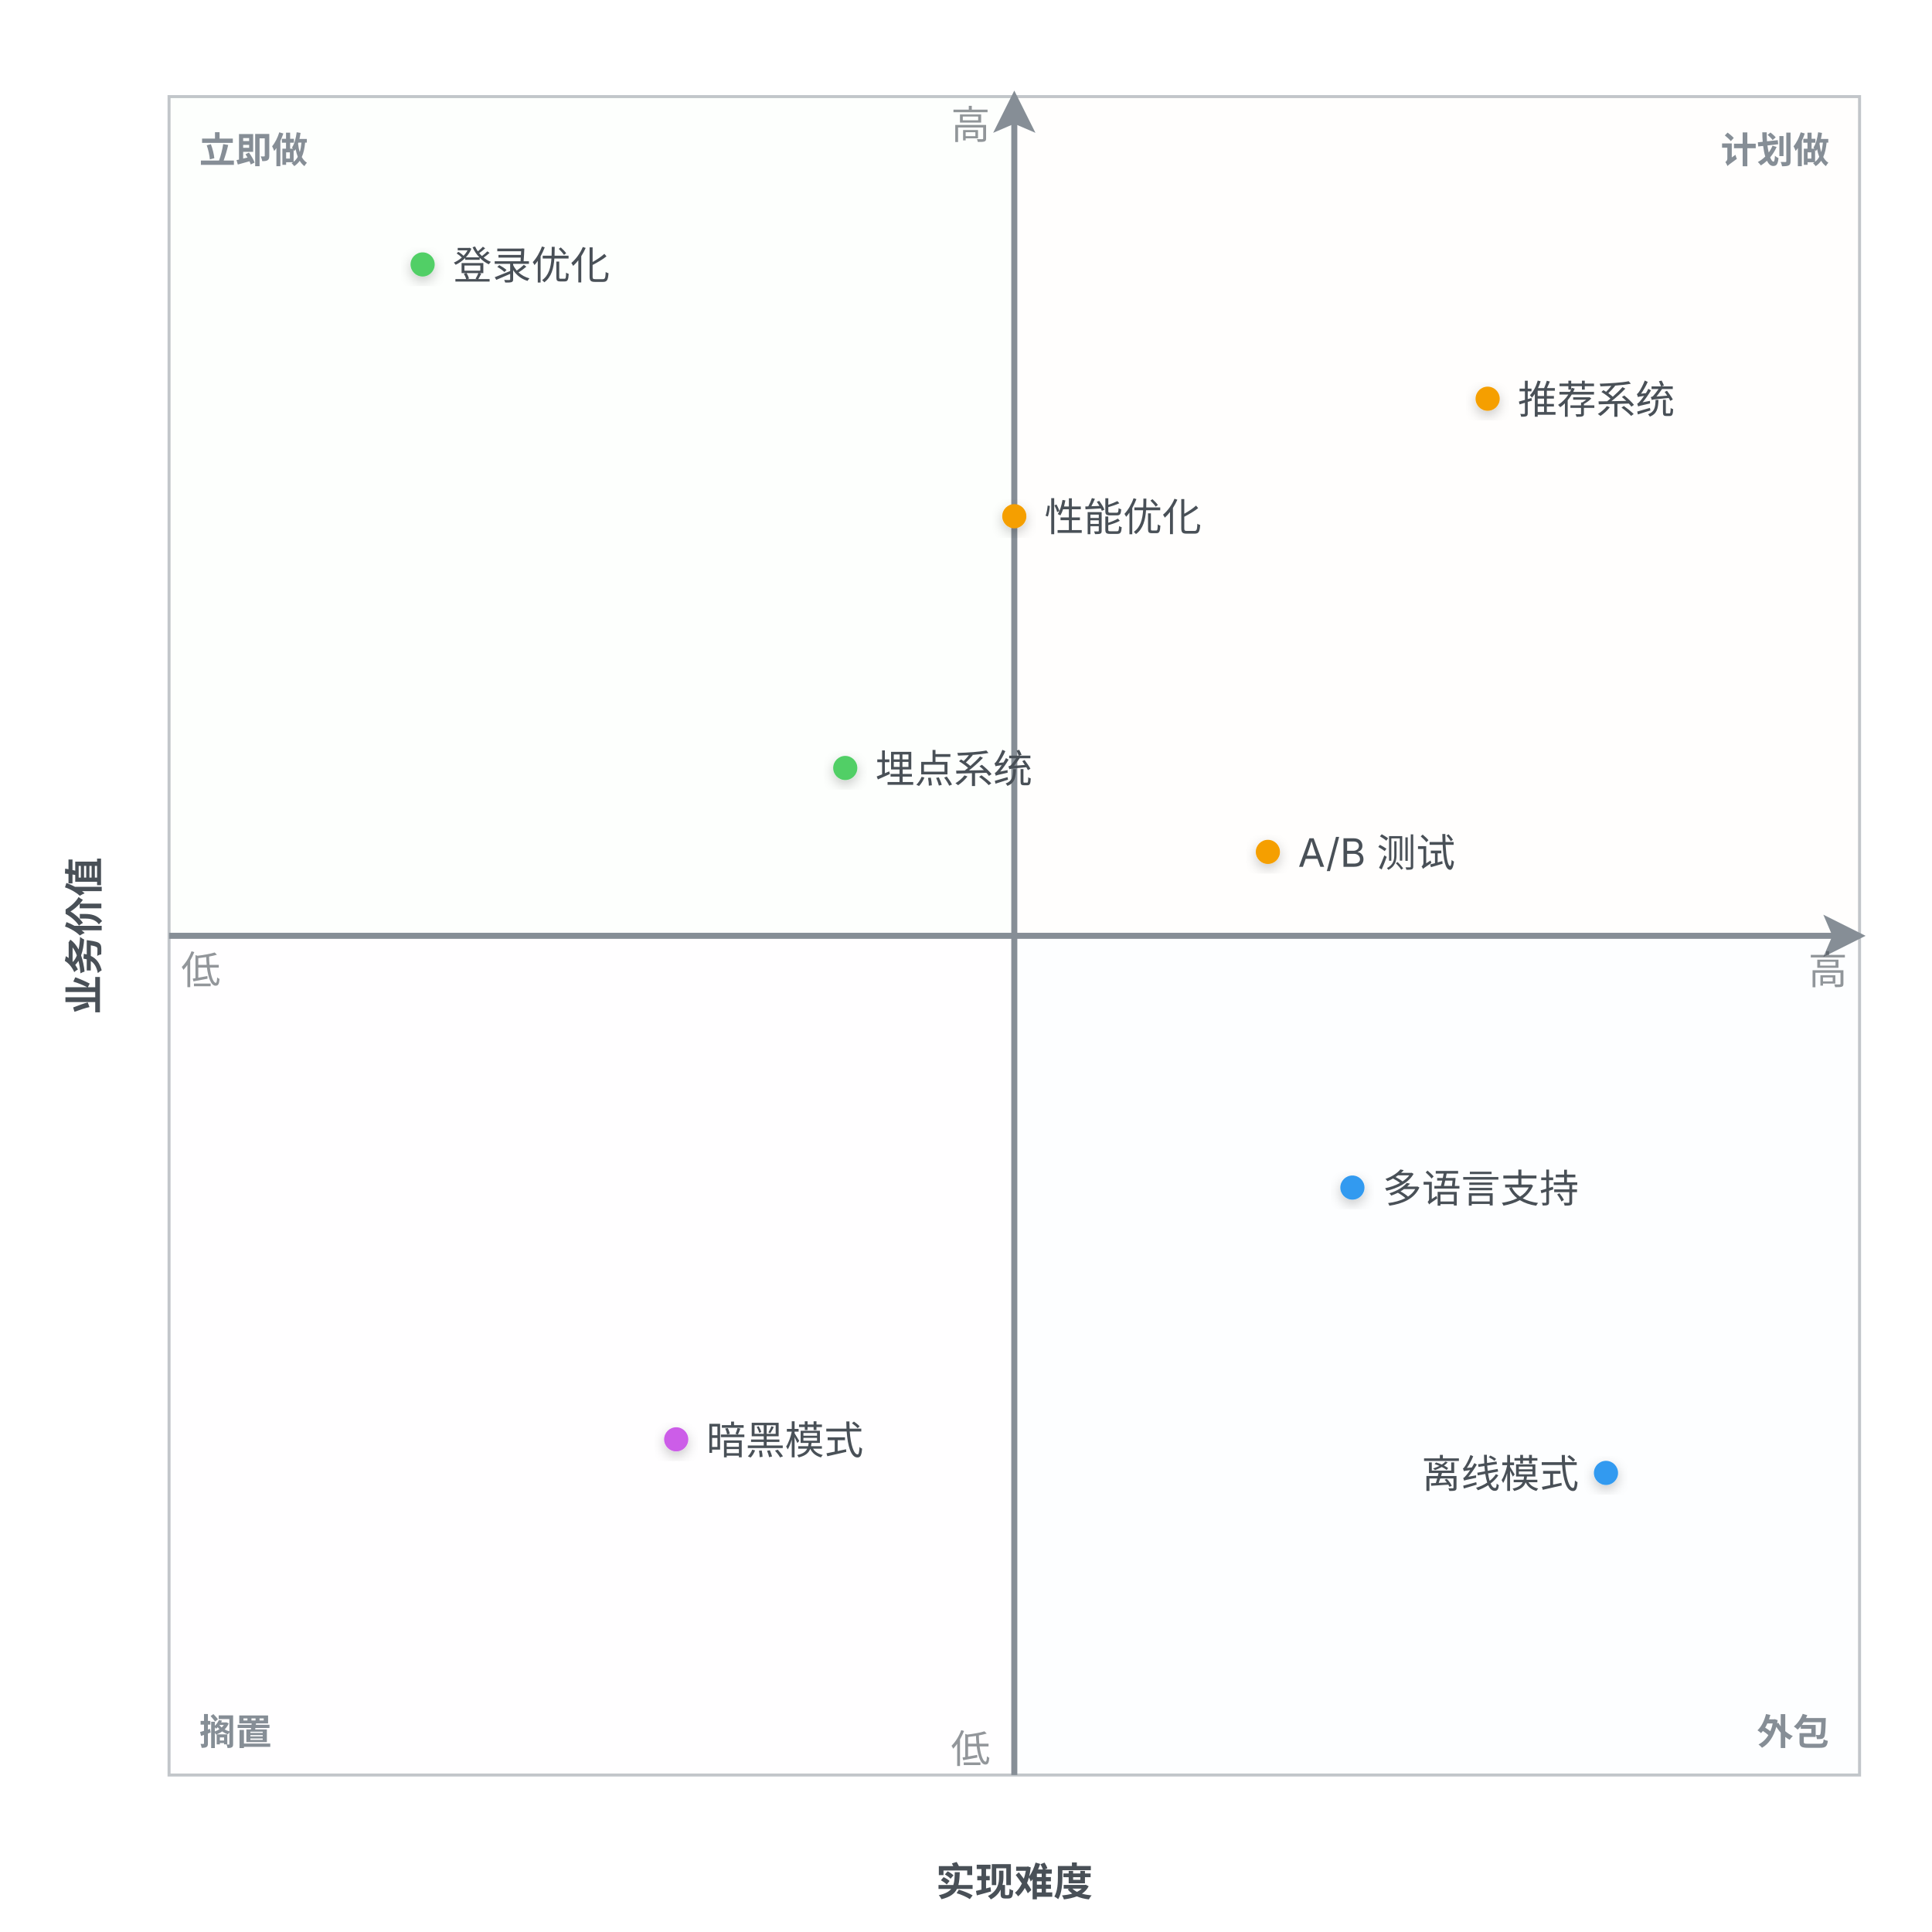
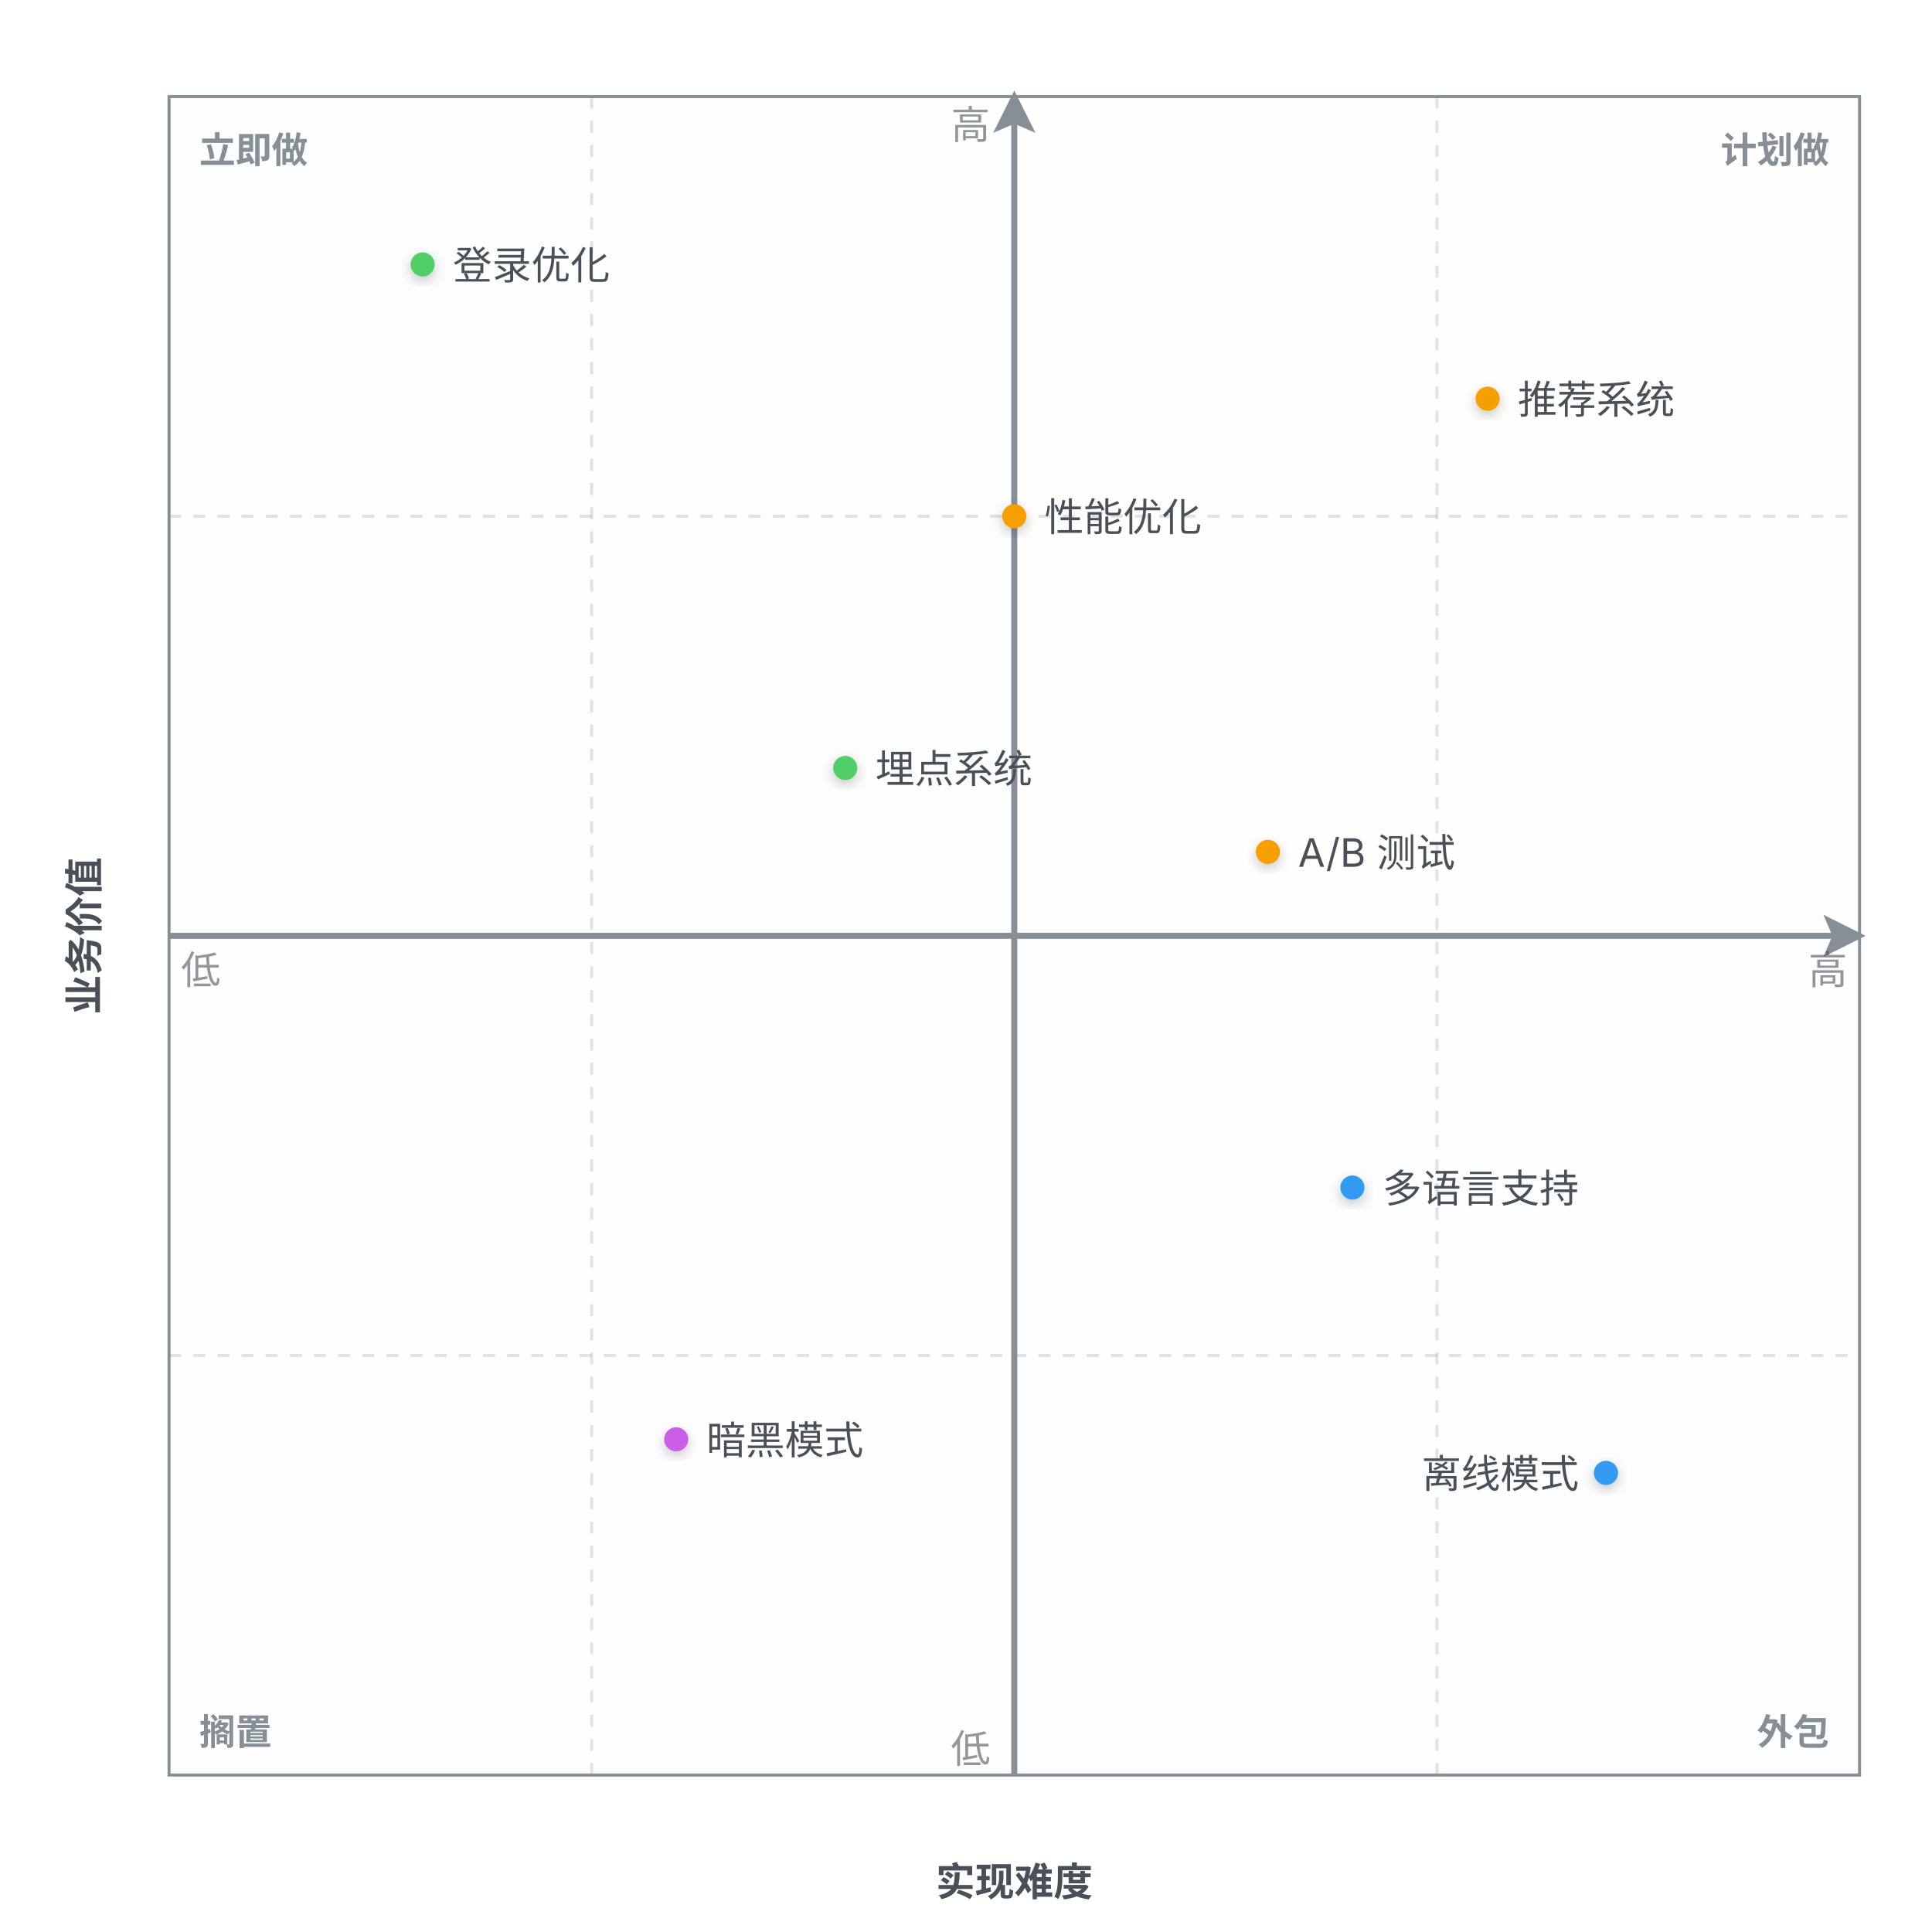
<svg xmlns="http://www.w3.org/2000/svg" width="640" height="640" viewBox="0 0 640 640">
  <g class="quadrant-chart">
    <defs>
      <filter id="qd-1-shadow" x="-40%" y="-40%" width="180%" height="180%">
        <feDropShadow dx="0" dy="1.5" stdDeviation="2" flood-color="rgba(0,0,0,0.22)" />
      </filter>
      <marker id="qd-1-arrow" markerWidth="7" markerHeight="7" refX="6" refY="3.5" orient="auto" markerUnits="strokeWidth">
        <polygon points="0 0, 7 3.5, 0 7, 1.5 3.5" fill="#868e96" />
      </marker>
    </defs>
-     <rect x="56" y="32" width="280" height="278" fill="#ebfbee" fill-opacity="0.10" stroke="none" />
-     <rect x="336" y="32" width="280" height="278" fill="#fff7e6" fill-opacity="0.10" stroke="none" />
-     <rect x="56" y="310" width="280" height="278" fill="#fdf4ff" fill-opacity="0.10" stroke="none" />
-     <rect x="336" y="310" width="280" height="278" fill="#e7f5ff" fill-opacity="0.10" stroke="none" />
-     <rect x="56" y="32" width="560" height="556" fill="none" stroke="#868e96" stroke-width="1" opacity="0.5" />
+     <rect x="56" y="32" width="280" height="278" fill="#ebfbee" fill-opacity="0.13" stroke="none" />
+     <rect x="336" y="32" width="280" height="278" fill="#fff7e6" fill-opacity="0.13" stroke="none" />
+     <rect x="56" y="310" width="280" height="278" fill="#fdf4ff" fill-opacity="0.13" stroke="none" />
+     <rect x="336" y="310" width="280" height="278" fill="#e7f5ff" fill-opacity="0.13" stroke="none" />
+     <rect x="56" y="32" width="560" height="556" fill="none" stroke="#868e96" stroke-width="1" />
+     <line x1="196" y1="32" x2="196" y2="588" stroke="#868e96" stroke-width="1" stroke-dasharray="4 4" opacity="0.25" />
+     <line x1="476" y1="32" x2="476" y2="588" stroke="#868e96" stroke-width="1" stroke-dasharray="4 4" opacity="0.25" />
+     <line x1="56" y1="171" x2="616" y2="171" stroke="#868e96" stroke-width="1" stroke-dasharray="4 4" opacity="0.25" />
+     <line x1="56" y1="449" x2="616" y2="449" stroke="#868e96" stroke-width="1" stroke-dasharray="4 4" opacity="0.25" />
    <line x1="56" y1="310" x2="616" y2="310" stroke="#868e96" stroke-width="2" marker-end="url(#qd-1-arrow)" />
    <line x1="336" y1="588" x2="336" y2="32" stroke="#868e96" stroke-width="2" marker-end="url(#qd-1-arrow)" />
    <text x="60" y="326" text-anchor="start" font-family="Inter, system-ui, -apple-system, sans-serif" font-size="13" fill="#495057" opacity="0.6">低</text>
    <text x="612" y="326" text-anchor="end" font-family="Inter, system-ui, -apple-system, sans-serif" font-size="13" fill="#495057" opacity="0.6">高</text>
    <text x="336" y="628" text-anchor="middle" font-family="Inter, system-ui, -apple-system, sans-serif" font-size="13" font-weight="600" fill="#495057">实现难度</text>
    <text x="328" y="584" text-anchor="end" font-family="Inter, system-ui, -apple-system, sans-serif" font-size="13" fill="#495057" opacity="0.6">低</text>
    <text x="328" y="46" text-anchor="end" font-family="Inter, system-ui, -apple-system, sans-serif" font-size="13" fill="#495057" opacity="0.6">高</text>
    <text x="28" y="310" text-anchor="middle" dominant-baseline="middle" font-family="Inter, system-ui, -apple-system, sans-serif" font-size="13" font-weight="600" fill="#495057" transform="rotate(-90, 28, 310)">业务价值</text>
    <text x="66" y="54" text-anchor="start" font-family="Inter, system-ui, -apple-system, sans-serif" font-size="12" font-weight="600" fill="#868e96">立即做</text>
    <text x="606" y="54" text-anchor="end" font-family="Inter, system-ui, -apple-system, sans-serif" font-size="12" font-weight="600" fill="#868e96">计划做</text>
    <text x="66" y="578" text-anchor="start" font-family="Inter, system-ui, -apple-system, sans-serif" font-size="12" font-weight="600" fill="#868e96">搁置</text>
    <text x="606" y="578" text-anchor="end" font-family="Inter, system-ui, -apple-system, sans-serif" font-size="12" font-weight="600" fill="#868e96">外包</text>
    <circle cx="140" cy="87.6" r="4" fill="#51cf66" stroke="none" filter="url(#qd-1-shadow)" />
    <text x="150" y="92.54" text-anchor="start" font-family="Inter, system-ui, -apple-system, sans-serif" font-size="13" fill="#495057">登录优化</text>
    <circle cx="492.8" cy="132.08" r="4" fill="#f59f00" stroke="none" filter="url(#qd-1-shadow)" />
    <text x="502.8" y="137.02" text-anchor="start" font-family="Inter, system-ui, -apple-system, sans-serif" font-size="13" fill="#495057">推荐系统</text>
    <circle cx="224" cy="476.8" r="4" fill="#cc5de8" stroke="none" filter="url(#qd-1-shadow)" />
    <text x="234" y="481.74" text-anchor="start" font-family="Inter, system-ui, -apple-system, sans-serif" font-size="13" fill="#495057">暗黑模式</text>
    <circle cx="420" cy="282.2" r="4" fill="#f59f00" stroke="none" filter="url(#qd-1-shadow)" />
    <text x="430" y="287.14" text-anchor="start" font-family="Inter, system-ui, -apple-system, sans-serif" font-size="13" fill="#495057">A/B 测试</text>
    <circle cx="336" cy="171" r="4" fill="#f59f00" stroke="none" filter="url(#qd-1-shadow)" />
    <text x="346" y="175.94" text-anchor="start" font-family="Inter, system-ui, -apple-system, sans-serif" font-size="13" fill="#495057">性能优化</text>
    <circle cx="448" cy="393.4" r="4" fill="#339af0" stroke="none" filter="url(#qd-1-shadow)" />
    <text x="458" y="398.34" text-anchor="start" font-family="Inter, system-ui, -apple-system, sans-serif" font-size="13" fill="#495057">多语言支持</text>
    <circle cx="280" cy="254.4" r="4" fill="#51cf66" stroke="none" filter="url(#qd-1-shadow)" />
    <text x="290" y="259.34" text-anchor="start" font-family="Inter, system-ui, -apple-system, sans-serif" font-size="13" fill="#495057">埋点系统</text>
    <circle cx="532" cy="487.92" r="4" fill="#339af0" stroke="none" filter="url(#qd-1-shadow)" />
    <text x="523" y="492.86" text-anchor="end" font-family="Inter, system-ui, -apple-system, sans-serif" font-size="13" fill="#495057">离线模式</text>
  </g>
</svg>
